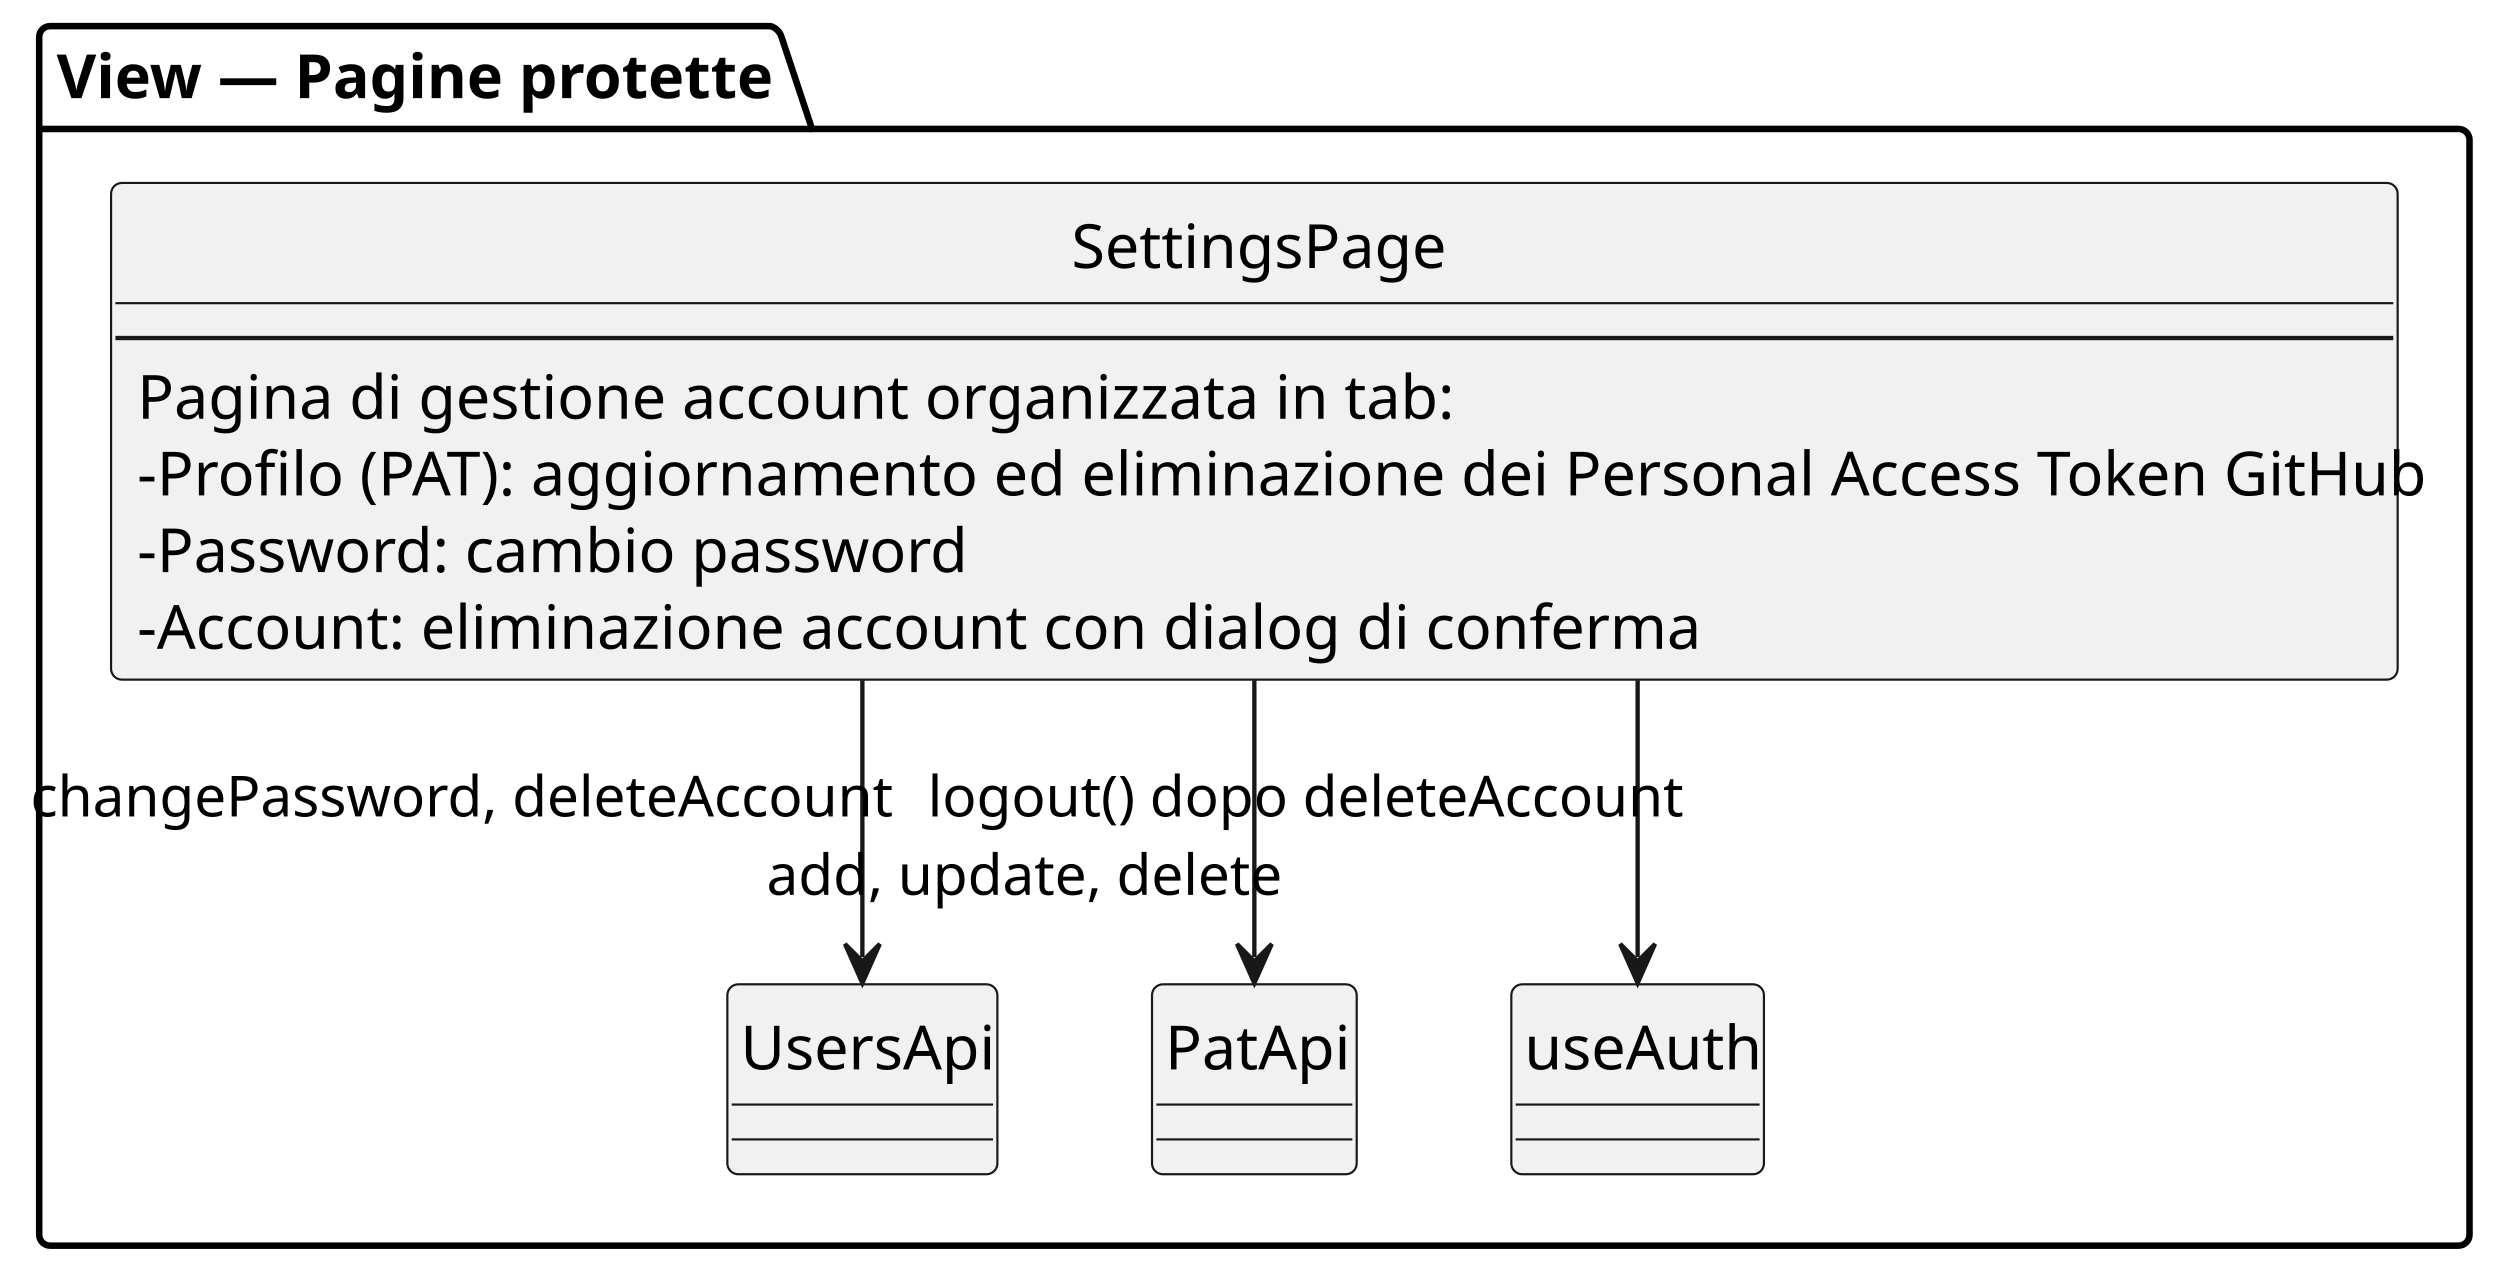
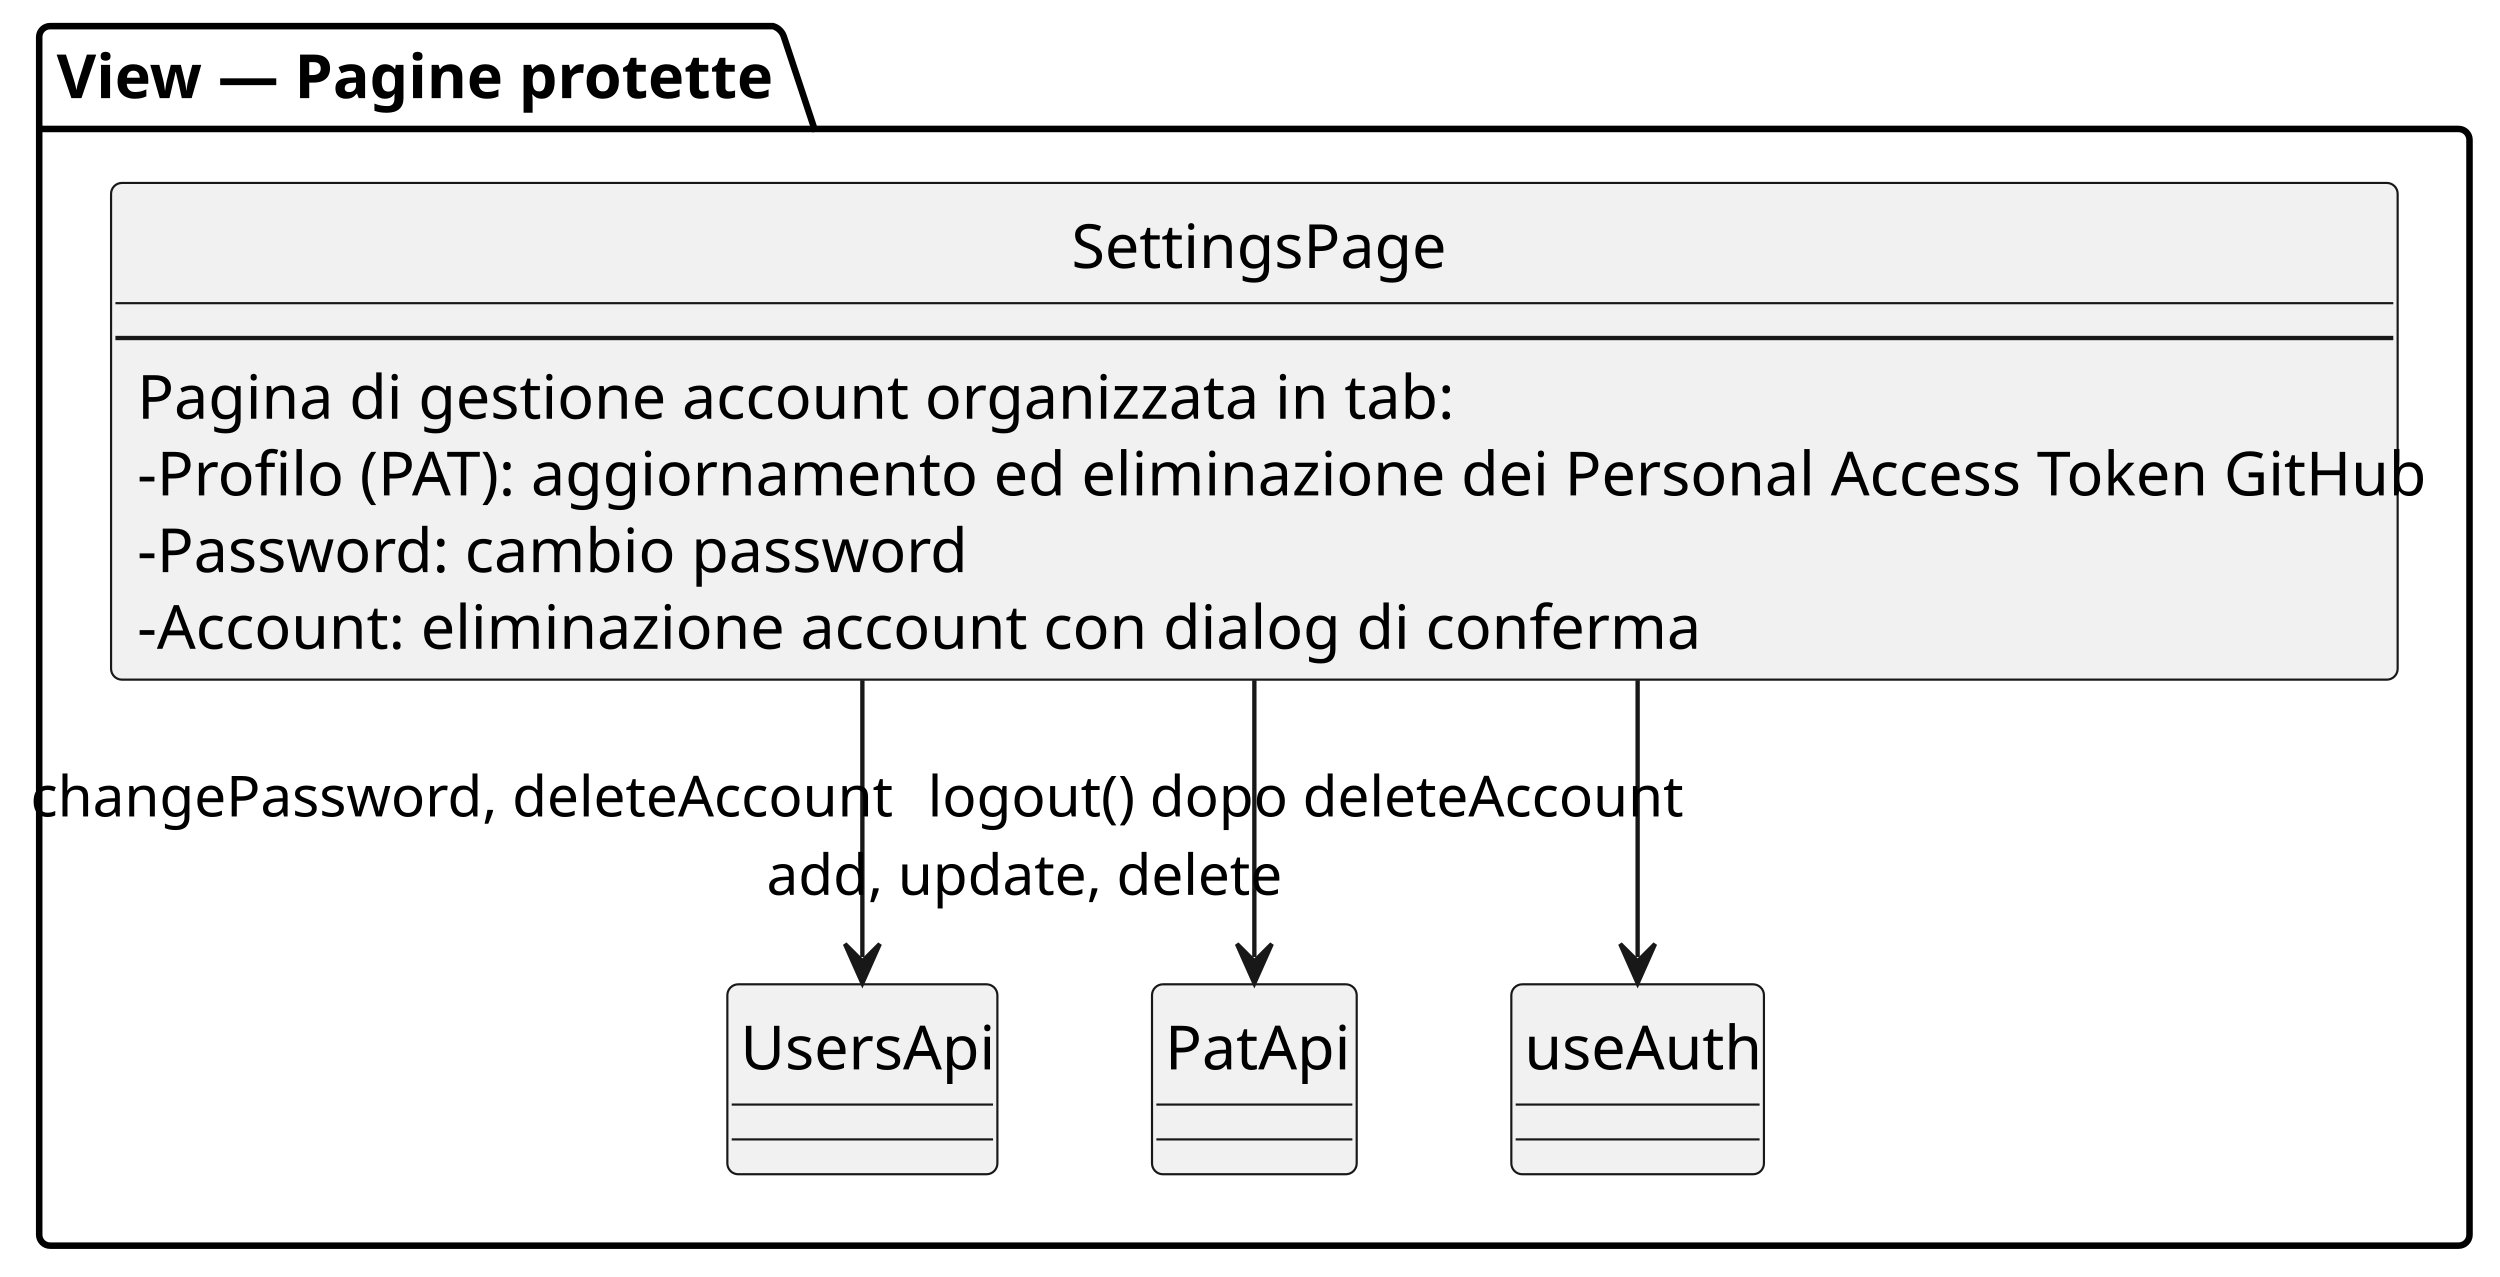
<svg xmlns="http://www.w3.org/2000/svg" contentStyleType="text/css" height="293px" preserveAspectRatio="none" style="width:574px;height:293px;background:#FFFFFF;" version="1.1" viewBox="0 0 574 293" width="574px" zoomAndPan="magnify">
  <defs />
  <g>
    <g id="cluster_View — Pagine protette">
-       <path d="M11.5,6 L176.938,6 A3.75,3.75 0 0 1 179.438,8.5 L186.438,29.609 L564.5,29.609 A2.5,2.5 0 0 1 567,32.109 L567,283.5 A2.5,2.5 0 0 1 564.5,286 L11.5,286 A2.5,2.5 0 0 1 9,283.5 L9,8.5 A2.5,2.5 0 0 1 11.5,6 " fill="none" style="stroke:#000000;stroke-width:1.5;" />
-       <line style="stroke:#000000;stroke-width:1.5;" x1="9" x2="186.438" y1="29.609" y2="29.609" />
-       <text fill="#000000" font-family="sans-serif" font-size="14" font-weight="bold" lengthAdjust="spacing" textLength="164.438" x="13" y="22.533">View — Pagine protette</text>
+       <path d="M11.5,6 L177.5,6 A3.75,3.75 0 0 1 180,8.5 L187,29.609 L564.5,29.609 A2.5,2.5 0 0 1 567,32.109 L567,283.5 A2.5,2.5 0 0 1 564.5,286 L11.5,286 A2.5,2.5 0 0 1 9,283.5 L9,8.5 A2.5,2.5 0 0 1 11.5,6 " fill="none" style="stroke:#000000;stroke-width:1.5;" />
+       <line style="stroke:#000000;stroke-width:1.5;" x1="9" x2="187" y1="29.609" y2="29.609" />
+       <text fill="#000000" font-family="sans-serif" font-size="14" font-weight="bold" lengthAdjust="spacing" textLength="165" x="13" y="22.533">View — Pagine protette</text>
    </g>
    <g id="elem_SettingsPage">
      <rect codeLine="9" fill="#F1F1F1" height="114.047" id="SettingsPage" rx="2.5" ry="2.5" style="stroke:#181818;stroke-width:0.5;" width="525" x="25.5" y="42" />
      <text fill="#000000" font-family="sans-serif" font-size="14" lengthAdjust="spacing" textLength="84" x="246" y="61.533">SettingsPage</text>
      <line style="stroke:#181818;stroke-width:0.5;" x1="26.5" x2="549.5" y1="69.609" y2="69.609" />
      <line style="stroke:#181818;stroke-width:1.0;" x1="26.5" x2="549.5" y1="77.609" y2="77.609" />
      <text fill="#000000" font-family="sans-serif" font-size="14" lengthAdjust="spacing" textLength="290" x="31.5" y="96.143">Pagina di gestione account organizzata in tab:</text>
      <text fill="#000000" font-family="sans-serif" font-size="14" lengthAdjust="spacing" textLength="513" x="31.5" y="113.752">-Profilo (PAT): aggiornamento ed eliminazione dei Personal Access Token GitHub</text>
      <text fill="#000000" font-family="sans-serif" font-size="14" lengthAdjust="spacing" textLength="183" x="31.5" y="131.361">-Password: cambio password</text>
      <text fill="#000000" font-family="sans-serif" font-size="14" lengthAdjust="spacing" textLength="342" x="31.5" y="148.971">-Account: eliminazione account con dialog di conferma</text>
    </g>
    <g id="elem_UsersApi">
      <rect fill="#F1F1F1" height="43.609" id="UsersApi" rx="2.5" ry="2.5" style="stroke:#181818;stroke-width:0.5;" width="62" x="167" y="226" />
      <text fill="#000000" font-family="sans-serif" font-size="14" lengthAdjust="spacing" textLength="56" x="170" y="245.533">UsersApi</text>
      <line style="stroke:#181818;stroke-width:0.5;" x1="168" x2="228" y1="253.609" y2="253.609" />
      <line style="stroke:#181818;stroke-width:0.5;" x1="168" x2="228" y1="261.609" y2="261.609" />
    </g>
    <g id="elem_PatApi">
      <rect fill="#F1F1F1" height="43.609" id="PatApi" rx="2.5" ry="2.5" style="stroke:#181818;stroke-width:0.5;" width="47" x="264.5" y="226" />
      <text fill="#000000" font-family="sans-serif" font-size="14" lengthAdjust="spacing" textLength="41" x="267.5" y="245.533">PatApi</text>
      <line style="stroke:#181818;stroke-width:0.5;" x1="265.5" x2="310.5" y1="253.609" y2="253.609" />
      <line style="stroke:#181818;stroke-width:0.5;" x1="265.5" x2="310.5" y1="261.609" y2="261.609" />
    </g>
    <g id="elem_useAuth">
      <rect fill="#F1F1F1" height="43.609" id="useAuth" rx="2.5" ry="2.5" style="stroke:#181818;stroke-width:0.5;" width="58" x="347" y="226" />
      <text fill="#000000" font-family="sans-serif" font-size="14" lengthAdjust="spacing" textLength="52" x="350" y="245.533">useAuth</text>
      <line style="stroke:#181818;stroke-width:0.5;" x1="348" x2="404" y1="253.609" y2="253.609" />
      <line style="stroke:#181818;stroke-width:0.5;" x1="348" x2="404" y1="261.609" y2="261.609" />
    </g>
    <g id="link_SettingsPage_UsersApi">
      <path codeLine="17" d="M198,156.18 C198,180.47 198,201.37 198,219.73 " fill="none" id="SettingsPage-to-UsersApi" style="stroke:#181818;stroke-width:1.0;" />
      <polygon fill="#181818" points="198,225.73,202,216.73,198,220.73,194,216.73,198,225.73" style="stroke:#181818;stroke-width:1.0;" />
      <text fill="#000000" font-family="sans-serif" font-size="13" lengthAdjust="spacing" textLength="190" x="7" y="187.455">changePassword, deleteAccount</text>
    </g>
    <g id="link_SettingsPage_PatApi">
      <path codeLine="18" d="M288,156.18 C288,180.47 288,201.37 288,219.73 " fill="none" id="SettingsPage-to-PatApi" style="stroke:#181818;stroke-width:1.0;" />
      <polygon fill="#181818" points="288,225.73,292,216.73,288,220.73,284,216.73,288,225.73" style="stroke:#181818;stroke-width:1.0;" />
      <text fill="#000000" font-family="sans-serif" font-size="13" lengthAdjust="spacing" textLength="111" x="176" y="205.455">add, update, delete</text>
    </g>
    <g id="link_SettingsPage_useAuth">
      <path codeLine="19" d="M376,156.18 C376,180.47 376,201.37 376,219.73 " fill="none" id="SettingsPage-to-useAuth" style="stroke:#181818;stroke-width:1.0;" />
      <polygon fill="#181818" points="376,225.73,380,216.73,376,220.73,372,216.73,376,225.73" style="stroke:#181818;stroke-width:1.0;" />
      <text fill="#000000" font-family="sans-serif" font-size="13" lengthAdjust="spacing" textLength="162" x="213" y="187.455">logout() dopo deleteAccount</text>
    </g>
  </g>
</svg>
